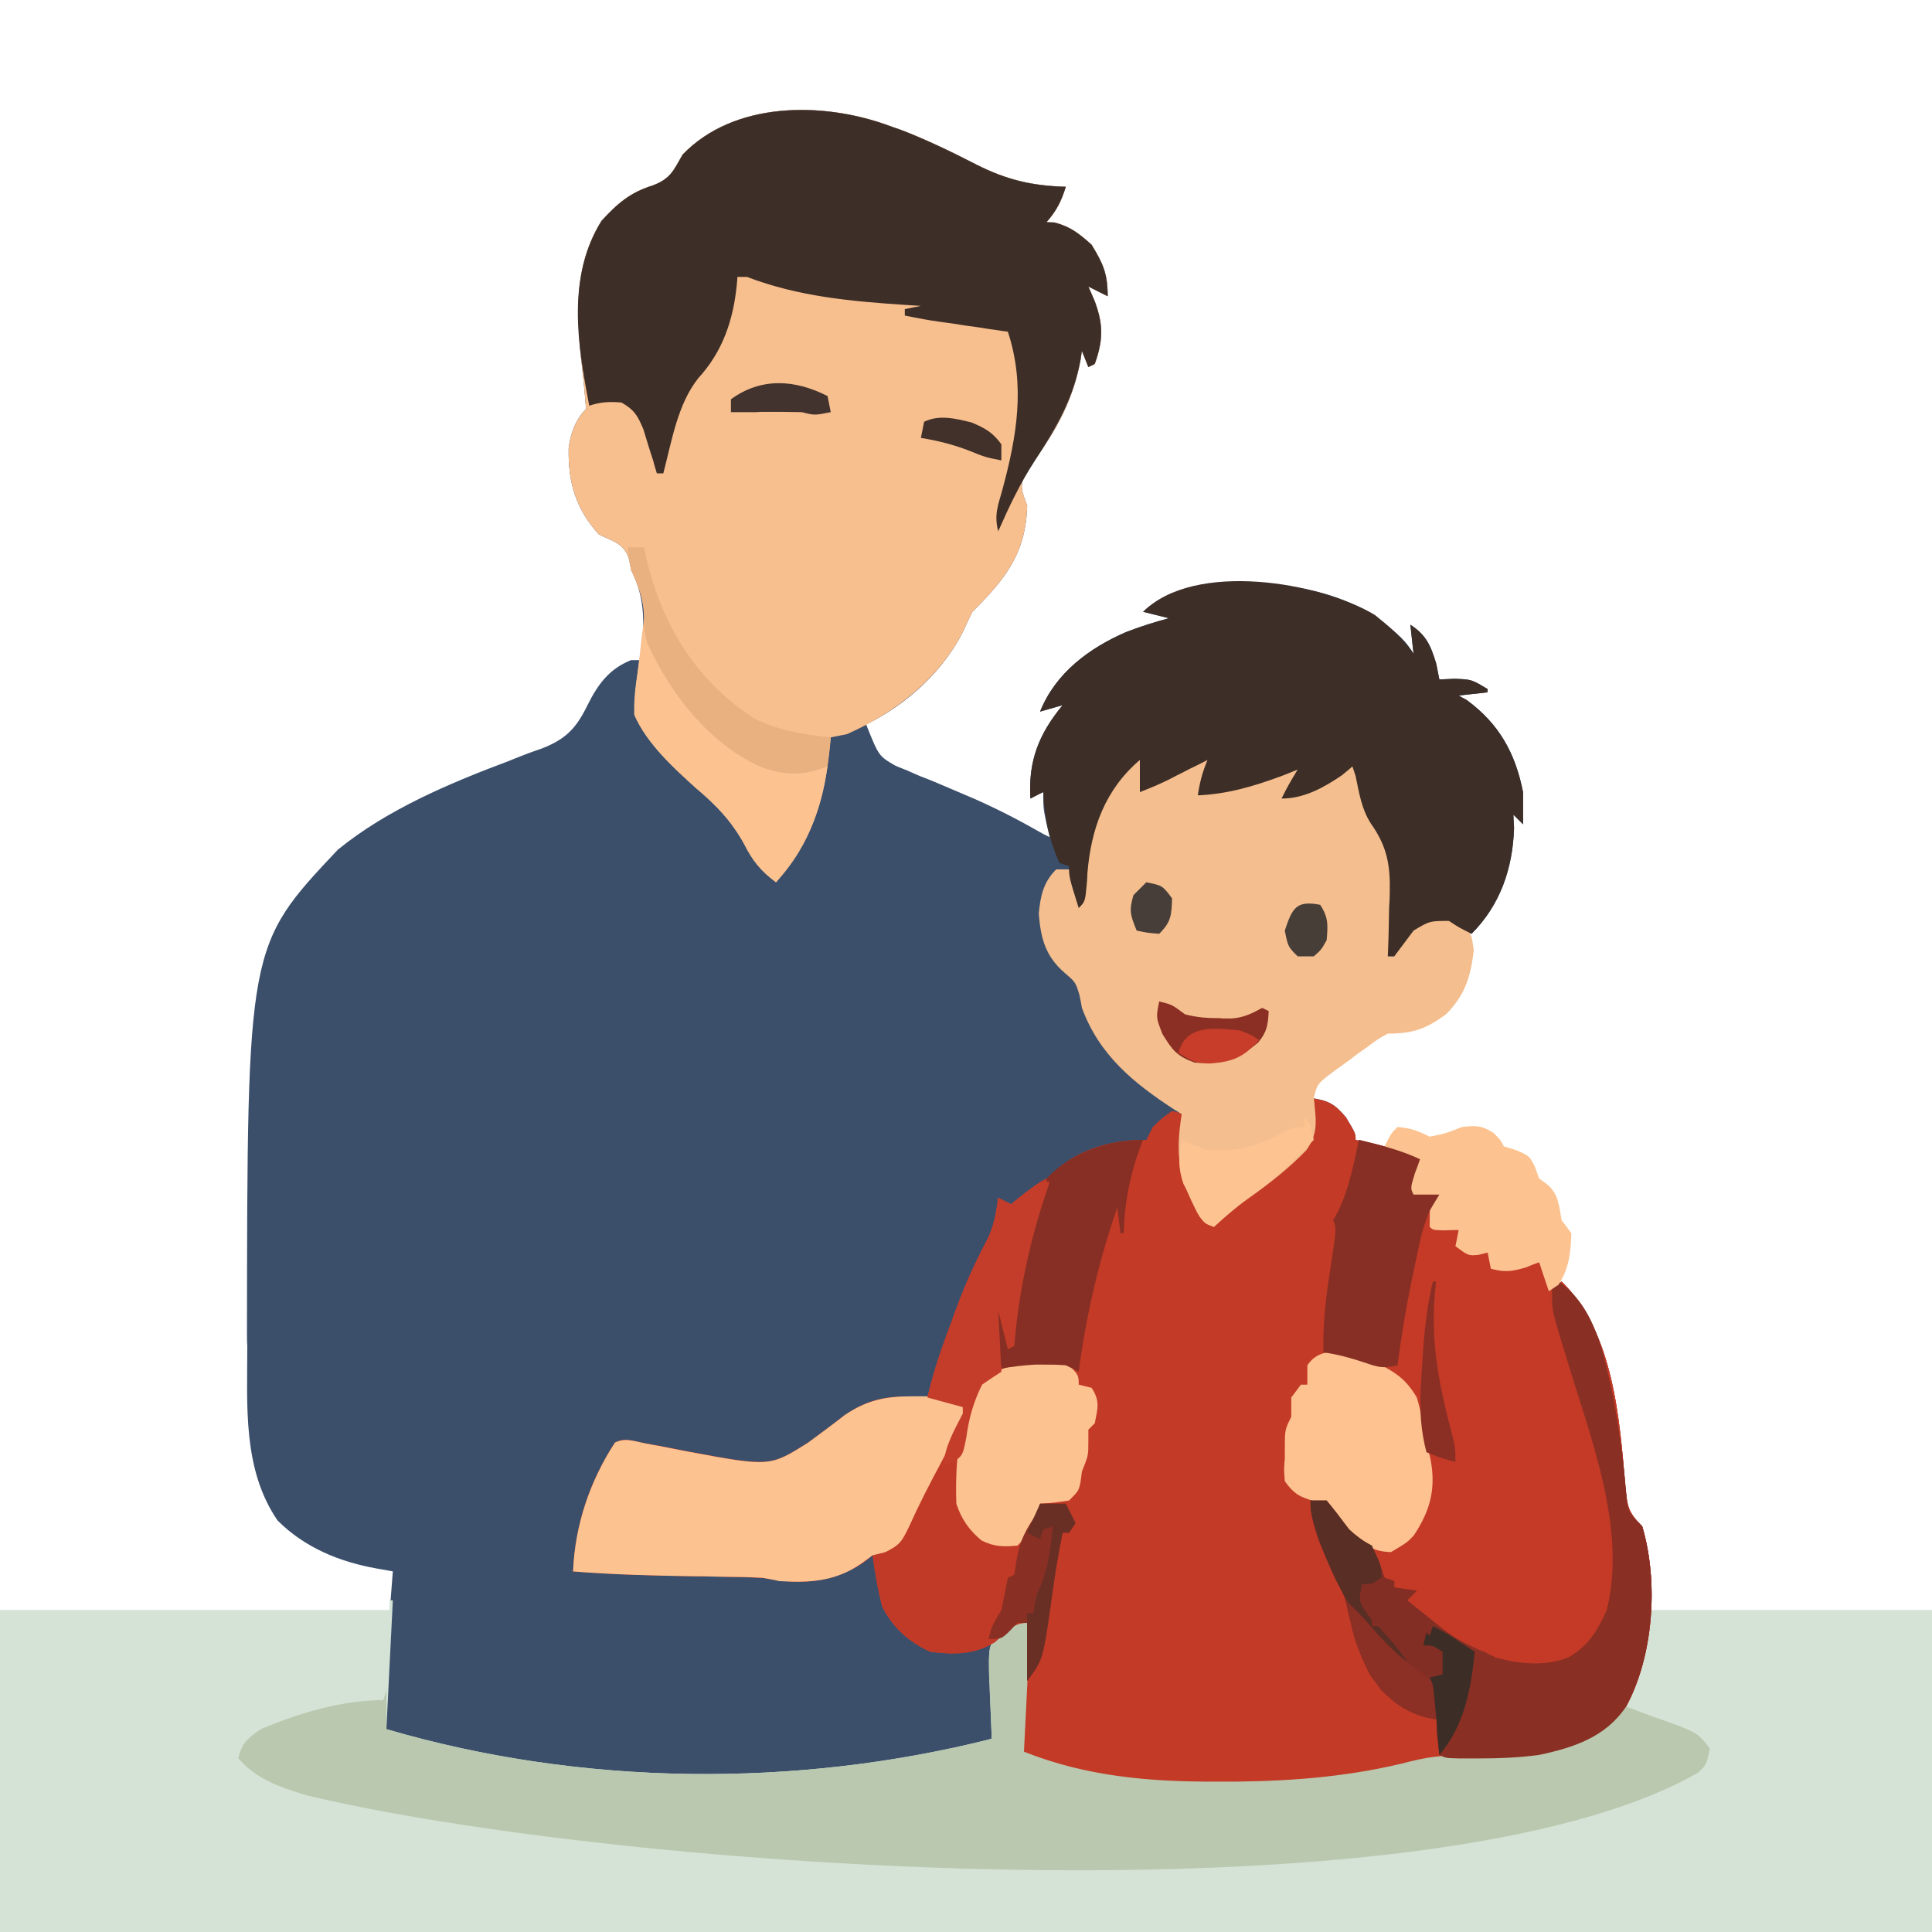
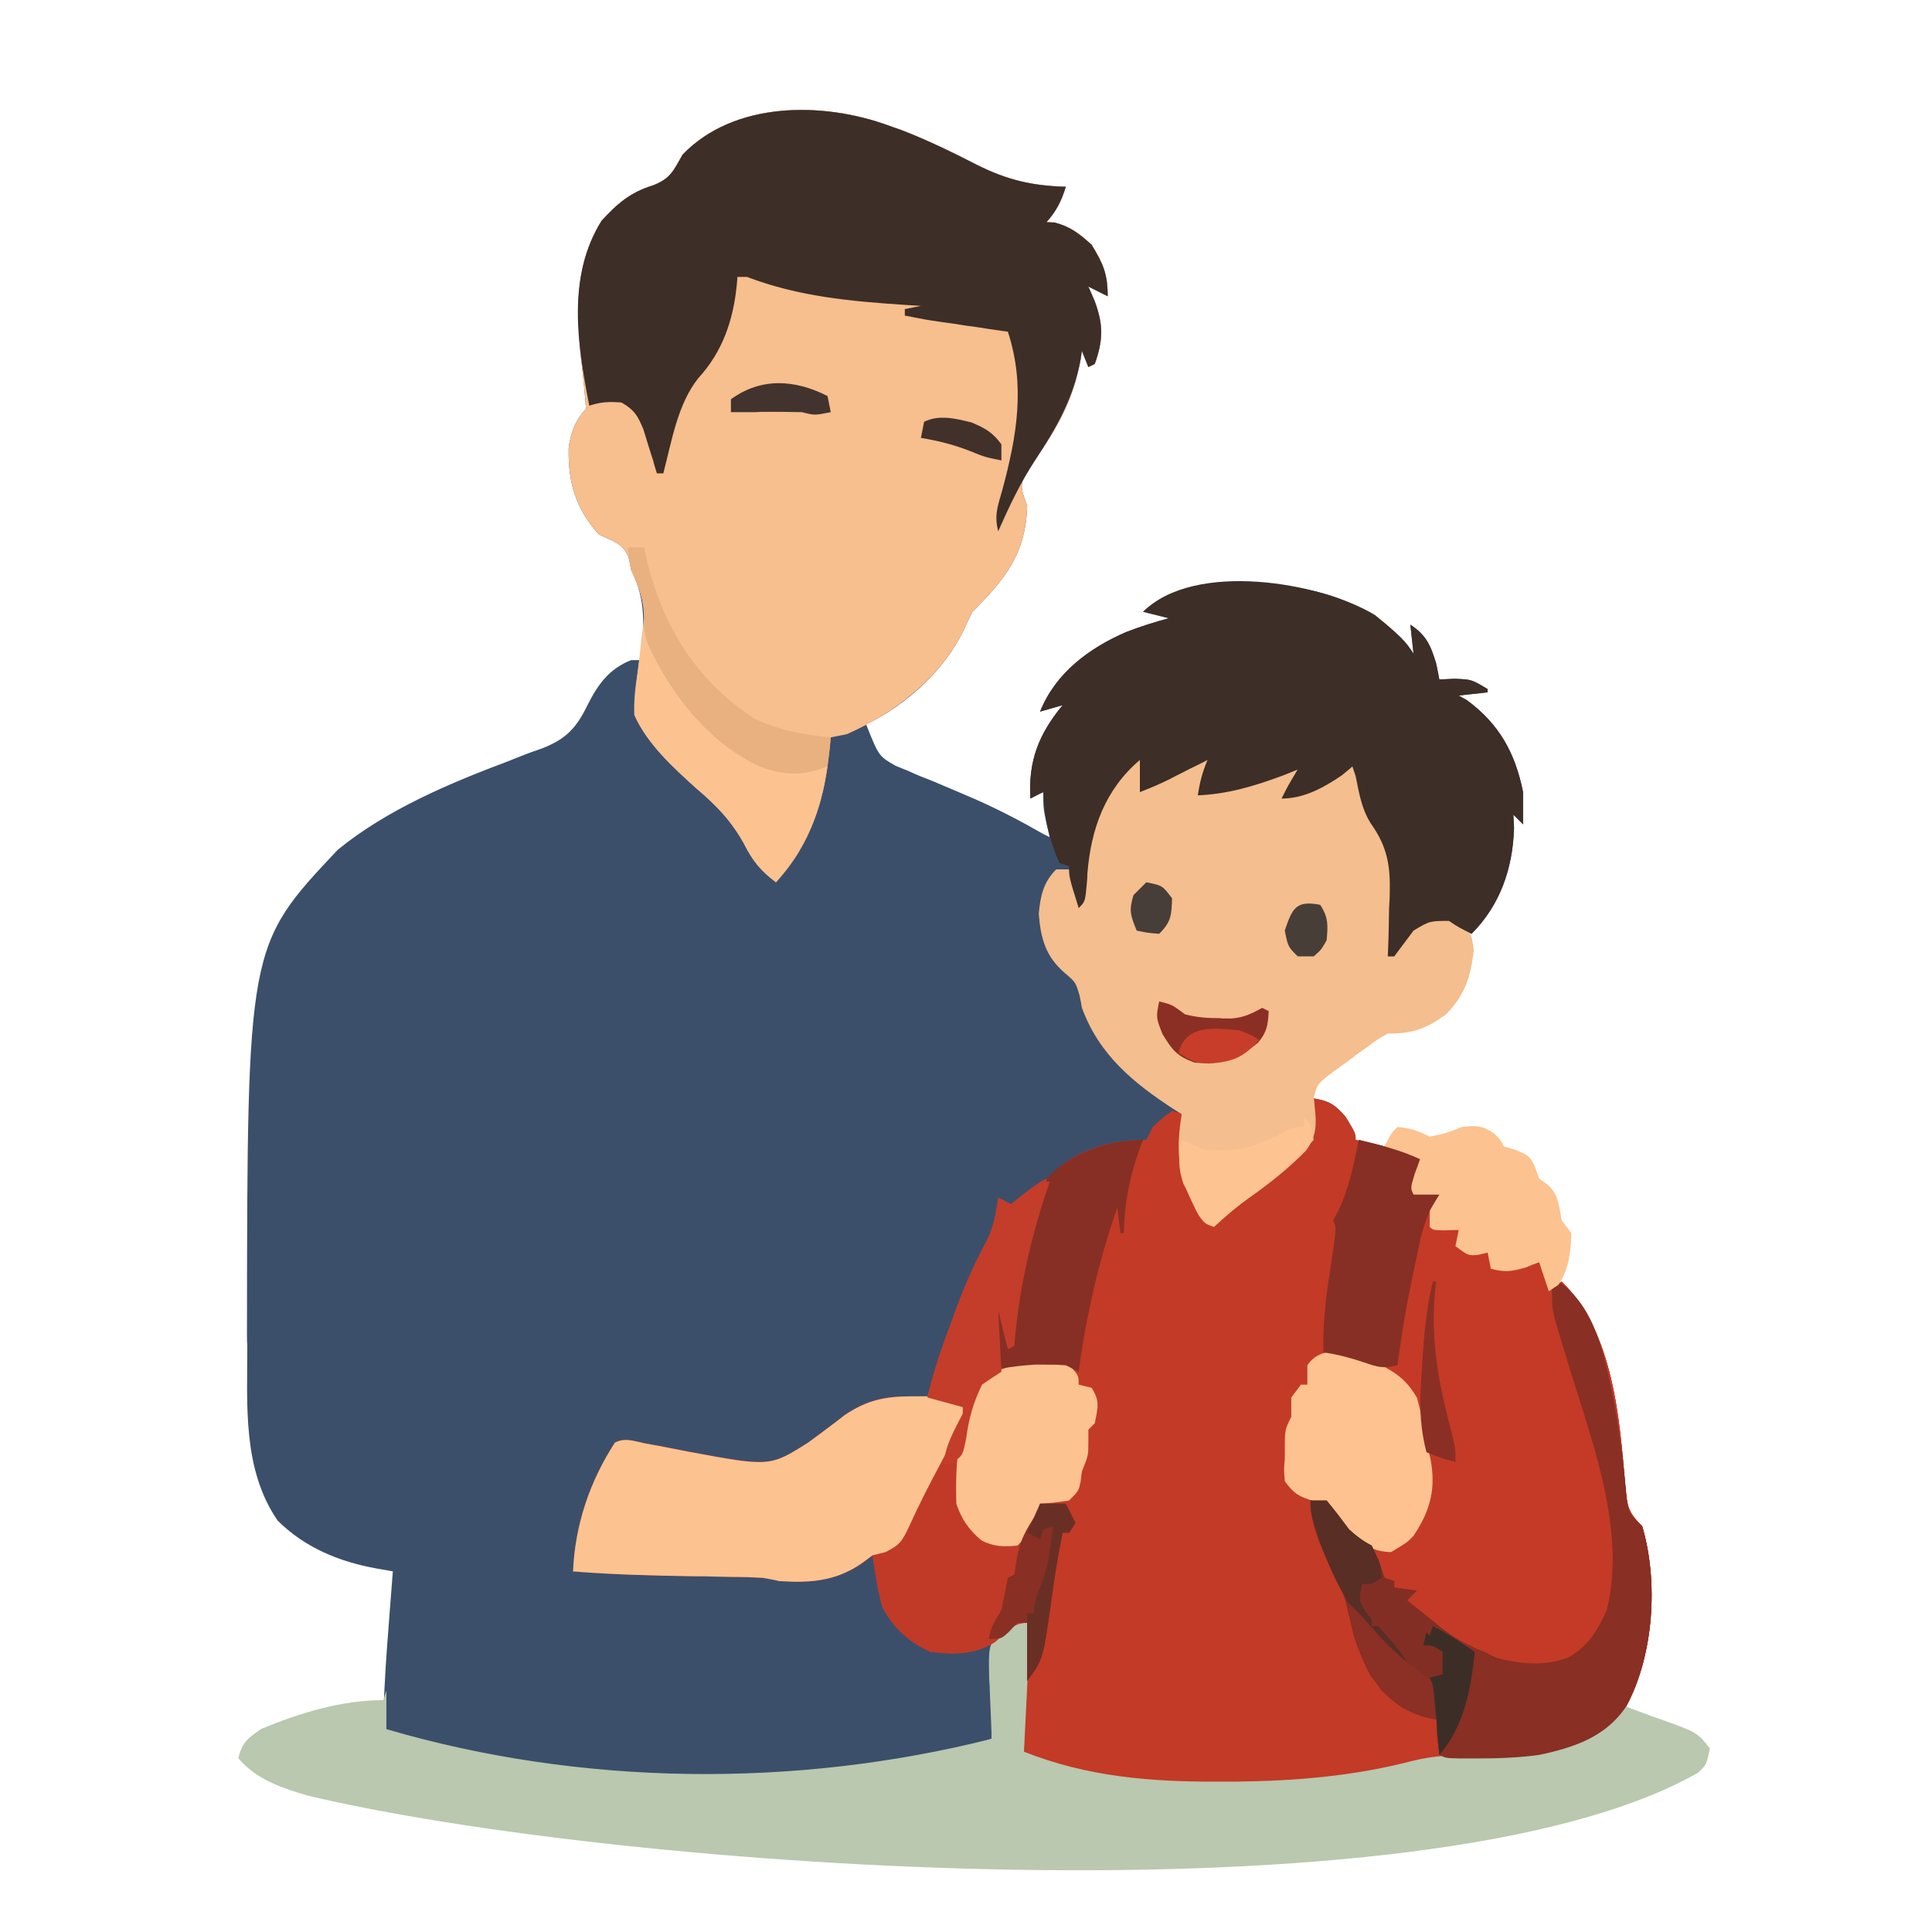
<svg xmlns="http://www.w3.org/2000/svg" version="1.1" width="600" height="600" viewBox="0 0 600 600" role="img" aria-label="Father">
  <path d="M0 0 C1.2 0.4 2.4 0.9 3.7 1.3 C11.8 4.4 19.6 8.2 27.4 12.2 C36.8 16.9 44.5 18.7 55 19 C53.6 23.5 52.1 26.5 49 30 C49.8 30 50.6 30.1 51.5 30.1 C56.5 31.4 59.2 33.6 63 37 C66.6 42.9 68 46 68 53 C66 52 64 51 62 50 C62.7 51.5 63.3 53 64 54.6 C66.7 61.9 66.6 66.7 64 74 C63.3 74.3 62.7 74.7 62 75 C61.3 73.3 60.7 71.7 60 70 C59.9 70.9 59.7 71.7 59.6 72.6 C57.6 83.4 53.7 91.7 47.5 100.7 C46.6 101.9 45.8 103.1 44.9 104.4 C44.5 104.9 44.5 104.9 42.5 107.7 C40.5 112 41.4 113.7 43 118 C42.6 133 36.1 140.9 26 151 C25.1 152.8 24.2 154.6 23.4 156.5 C17.2 169.3 5.7 179.7 -7 186 C-3.1 195.8 -3.1 195.8 2.1 198.8 C3.3 199.3 4.5 199.8 5.8 200.3 C7.1 200.9 8.5 201.5 9.9 202.1 C11.3 202.6 12.7 203.2 14.2 203.8 C17.1 205 20 206.3 22.9 207.5 C24.3 208.1 25.7 208.7 27.1 209.3 C34.3 212.5 41.2 216.1 48 220 C48.7 220.3 49.3 220.7 50 221 C49.7 219.6 49.3 218.2 49 216.8 C48 212 48 212 48 207 C47.3 207.3 47.3 207.3 44 209 C43.3 197.3 46.6 189 54 180 C52.8 180.3 52.8 180.3 47 182 C51.8 170 62.2 162.3 73.7 157.3 C78.1 155.6 82.5 154.2 87 153 C84.4 152.3 81.7 151.7 79 151 C86.9 143.1 104.4 142.9 114.7 142.6 C131.9 142.8 146.3 147.1 159 158.9 C161 161 161 161 163 164 C162.7 161 162.3 158.1 162 155 C166.9 158.2 168.3 161.4 170 167 C170.3 168.7 170.7 170.3 171 172 C172.5 171.9 174.1 171.9 175.7 171.8 C181 172 181 172 186 175 C186 175.3 186 175.7 186 176 C183 176.3 180.1 176.7 177 177 C177.8 177.5 178.6 177.9 179.5 178.4 C189.6 185.8 194.6 194.9 197 207 C197 210.3 197 213.7 197 217 C196.5 216.5 196.5 216.5 194 214 C194 214.7 194 214.7 194.2 218.2 C193.8 230.7 189.9 242.1 181 251 C177 249 177 249 174 247 C168 247 168 247 163 250 C161 252.7 159 255.3 157 258 C156.3 258 155.7 258 155 258 C155 257.1 155.1 256.2 155.1 255.3 C155.3 251.1 155.3 246.9 155.4 242.8 C155.5 241.3 155.6 239.9 155.6 238.4 C155.8 229.6 154.8 223.9 149.7 216.7 C146.8 212.1 146.1 207.3 145 202 C144.7 201 144.3 200 144 199 C142.9 199.9 141.8 200.8 140.7 201.8 C135.1 205.6 129 209 122 209 C124 205 124 205 127 200 C125.4 200.7 123.7 201.3 122 202 C113.3 205.2 105.3 207.6 96 208 C96.6 203.9 97.4 200.9 99 197 C97.9 197.6 96.8 198.1 95.7 198.7 C95 199 95 199 91.3 200.9 C89.9 201.6 88.5 202.3 87 203.1 C83 205 83 205 78 207 C78 203.7 78 200.4 78 197 C67.2 206.2 62.8 218.4 61.7 232.3 C61.7 233.4 61.6 234.4 61.5 235.6 C61 241 61 241 59 243 C58.5 241 58.5 241 56 231 C51 233 51 233 49.2 236 C46.6 244.9 47.8 251.9 52 260 C53.2 260.9 54.3 261.9 55.5 262.8 C59.9 266.8 60.5 270.1 62 275.7 C66.1 289.2 76.5 296.6 87.9 304 C91 306 91 306 92 307 C92.2 311.2 92 315 91.2 319.2 C90.9 325 92.3 328 94.9 333.1 C95.7 334.6 96.4 336.1 97.2 337.6 C97.8 338.7 98.4 339.8 99 341 C102.6 339.2 105.1 337.4 108.2 334.8 C111.6 331.9 115.1 329.2 118.7 326.4 C120.1 325.3 121.5 324.2 123 323 C124.5 321.8 126 320.6 127.6 319.4 C132.2 313.5 131.8 309.2 131 302 C136.4 302.7 138.5 303.8 142 308 C145 313 145 313 145 315 C145.9 315.2 146.7 315.4 147.6 315.6 C153.7 316.9 159.4 318.2 165 321 C164.5 322.4 164 323.9 163.4 325.4 C162 330 162 330 163 332 C165.6 332 168.3 332 171 332 C170.3 333.3 169.7 334.6 169 336 C169 338 169 340 169 342 C170.1 342 171.2 342 172.3 342 C174.5 342 176.8 342 179 342 C178.3 342.7 177.7 343.3 177 344 C177.3 345.6 177.7 347.3 178 349 C182 350 182 350 187 349 C187 351 187 353 187 355 C192.1 354.5 197 354 202 353 C203.3 355.6 204.6 358.3 206 361 C207 360.3 208 359.7 209 359 C225.1 374.8 227 401.6 228.8 423 C229.4 428.9 229.6 430.6 234 435 C239.1 452.2 237.6 475.1 229 491 C222.6 500.5 212.8 503.7 202 506 C196.1 506.9 190.4 507 184.4 506.9 C175.1 506.7 166.7 507.1 157.7 509.9 C123.7 519.9 76.2 519.6 43 507 C41 505 41 505 41 501.1 C41.1 499.4 41.1 497.8 41.2 496.1 C41.3 494.3 41.4 492.5 41.5 490.6 C41.6 488.7 41.8 486.8 41.9 484.9 C42 483 42.1 481.1 42.2 479.1 C42.5 474.4 42.7 469.7 43 465 C40 465 40 465 36.4 467 C31.3 473 32 478.7 32.1 486.4 C32 487.8 32 489.2 32 490.6 C32 494.1 32 497.5 32 501 C4.2 510.7 -25.2 512.4 -54.4 512.3 C-55.5 512.3 -56.5 512.3 -57.6 512.3 C-142.9 512.1 -142.9 512.1 -157 498 C-156.8 481.7 -155.2 465.3 -154 449 C-155.7 448.7 -157.4 448.4 -159.1 448.1 C-170.7 446 -181.4 441.6 -189.8 433.2 C-200.7 417.3 -199.2 397.5 -199.2 379.1 C-199.3 377.9 -199.3 376.8 -199.3 375.6 C-199.2 254.7 -199.2 254.7 -171.1 224.9 C-155.8 212.4 -136.3 204.2 -117.9 197.3 C-116.8 196.8 -115.6 196.4 -114.4 195.9 C-112.2 195 -109.9 194.2 -107.6 193.4 C-100.2 190.5 -97 187.1 -93.5 179.9 C-90.3 173.5 -86.8 168.7 -80 166 C-79 166 -78 166 -77 166 C-76 155.6 -75.2 147.6 -80 138 C-80.2 136.7 -80.5 135.4 -80.8 134.1 C-82.6 129.6 -85.7 129.1 -90 127 C-97.3 118.9 -99.6 110.8 -99.4 100.1 C-98.8 95.6 -97.3 91.3 -94 88 C-94.4 82.9 -94.9 77.8 -95.5 72.8 C-97.1 57.5 -97.5 42.9 -89.2 29.6 C-84.4 24.3 -80.2 20.7 -73.3 18.6 C-67.8 16.5 -66.9 14.1 -64 9 C-48 -7.6 -20.5 -7.5 0 0 Z " fill="#3B4F6B" transform="translate(276,39)" />
-   <path d="M0 0 C0.3 0 0.7 0 1 0 C0.3 13.3 -0.3 26.7 -1 40 C59.4 57.7 126 58.4 187 43 C187 42.1 186.9 41.3 186.9 40.4 C186.7 36.4 186.6 32.5 186.4 28.5 C186.4 27.1 186.3 25.8 186.2 24.4 C186 14.4 186 14.4 189 10.2 C191.5 8 191.5 8 196 5 C197 5.7 198 6.3 199 7 C198.3 20.2 197.7 33.4 197 47 C216.6 54.8 236.4 56.4 257.4 56.3 C258.3 56.3 258.3 56.3 262.7 56.3 C281.4 56.1 299.4 54.6 317.5 49.9 C324.3 48.2 330.6 47.9 337.6 48.1 C353 48.1 369.2 47.2 381 36 C387.3 26.2 388.9 16.4 390 5 C390.3 4.3 390.7 3.7 391 3 C420 3 449.1 3 479 3 C479 36 479 69 479 103 C281 103 83 103 -121 103 C-121 70 -121 37 -121 3 C-81.1 3 -41.1 3 0 3 C0 2 0 1 0 0 Z " fill="#D4E3D6" transform="translate(121,497)" />
  <path d="M0 0 C5.4 0.7 7.5 1.8 11 6 C14 11 14 11 14 13 C14.9 13.2 15.7 13.4 16.6 13.6 C22.7 14.9 28.4 16.2 34 19 C33.5 20.4 33 21.9 32.4 23.4 C31 28 31 28 32 30 C34.6 30 37.3 30 40 30 C39.3 31.3 38.7 32.6 38 34 C38 36 38 38 38 40 C39.1 40 40.2 40 41.3 40 C43.5 40 45.8 40 48 40 C47.3 40.7 46.7 41.3 46 42 C46.3 43.6 46.7 45.3 47 47 C51 48 51 48 56 47 C56 49 56 51 56 53 C61.1 52.5 66 52 71 51 C71.7 52.3 71.7 52.3 75 59 C76 58.3 77 57.7 78 57 C94.1 72.8 96 99.6 97.8 121 C98.4 126.9 98.6 128.6 103 133 C108.1 150.2 106.6 173.1 98 189 C91.6 198.5 81.8 201.7 71 204 C65.1 204.9 59.4 205 53.4 204.9 C44.1 204.7 35.7 205.1 26.7 207.9 C-7.3 217.9 -54.8 217.6 -88 205 C-90 203 -90 203 -90 199.1 C-89.9 197.4 -89.9 195.8 -89.8 194.1 C-89.7 192.3 -89.6 190.5 -89.5 188.6 C-89.4 186.7 -89.2 184.8 -89.1 182.9 C-89 181 -88.9 179.1 -88.8 177.1 C-88.5 172.4 -88.3 167.7 -88 163 C-92.6 163 -94.6 166.1 -98 169 C-104.5 172.9 -110.6 172.9 -118 172 C-124.6 169.1 -129.7 164.5 -133 158 C-134.4 152.7 -135.3 147.4 -136 142 C-137 142.8 -137.9 143.5 -138.9 144.3 C-148.7 150.8 -158.8 151.2 -170 149 C-173.2 148.9 -176.4 148.8 -179.6 148.7 C-181.5 148.7 -183.4 148.6 -185.3 148.6 C-187.4 148.6 -189.4 148.5 -191.4 148.5 C-203.9 148.3 -216.5 148 -229 147 C-228.4 132.6 -223.9 119.1 -216 107 C-212.9 105.4 -210.3 106.6 -206.9 107.2 C-205.4 107.5 -203.9 107.8 -202.4 108 C-199.4 108.6 -196.3 109.2 -193.2 109.8 C-167.9 114.5 -167.9 114.5 -156 107 C-152.2 104.2 -148.4 101.4 -144.7 98.5 C-138.4 94.3 -133.1 92.6 -125.5 92.8 C-124.3 92.8 -123 92.9 -121.8 92.9 C-120.9 92.9 -119.9 93 -119 93 C-118.8 92.2 -118.8 92.2 -117.8 88.3 C-116 81.6 -113.7 75.2 -111.2 68.7 C-110.8 67.5 -110.4 66.3 -109.9 65.1 C-107.2 57.7 -104 50.8 -100.3 43.8 C-98.3 39.6 -97.6 35.6 -97 31 C-96.3 31.3 -96.3 31.3 -93 33 C-92.3 32.4 -92.3 32.4 -88.8 29.6 C-84 26 -84 26 -80 24 C-79.4 23.2 -78.7 22.5 -78.1 21.7 C-70.5 15.1 -60.8 13.4 -51 13 C-50.3 11.7 -49.7 10.4 -49 9 C-46.1 6.2 -46.1 6.2 -43 4 C-42.3 4.2 -42.3 4.2 -39 5 C-38.9 9.2 -39 13.1 -39.8 17.2 C-40.1 23 -38.7 26 -36.1 31.1 C-35.7 31.8 -35.7 31.8 -33.8 35.6 C-33.2 36.7 -32.6 37.8 -32 39 C-28.4 37.2 -25.9 35.4 -22.8 32.8 C-19.4 29.9 -15.9 27.2 -12.3 24.4 C-11.6 23.9 -11.6 23.9 -8 21 C-6.5 19.8 -5 18.6 -3.4 17.4 C1.2 11.5 0.8 7.2 0 0 Z " fill="#C33A27" transform="translate(407,341)" />
  <path d="M0 0 C1.2 0.4 2.4 0.9 3.7 1.3 C11.8 4.4 19.6 8.2 27.4 12.2 C36.8 16.9 44.5 18.7 55 19 C53.6 23.5 52.1 26.5 49 30 C49.8 30 50.6 30.1 51.5 30.1 C56.5 31.4 59.2 33.6 63 37 C66.6 42.9 68 46 68 53 C66 52 64 51 62 50 C62.7 51.5 63.3 53 64 54.6 C66.7 61.9 66.6 66.7 64 74 C63.7 74.2 63.7 74.2 62 75 C61.3 73.3 60.7 71.7 60 70 C59.9 70.4 59.9 70.4 59.6 72.6 C57.6 83.4 53.7 91.7 47.5 100.7 C46.6 101.9 45.8 103.1 44.9 104.4 C44.5 104.9 44.5 104.9 42.5 107.7 C40.5 112 41.4 113.7 43 118 C42.6 133 36.1 140.9 26 151 C25.1 152.8 24.2 154.6 23.4 156.5 C16.1 171.5 2 182.4 -13 189 C-14.6 189.3 -16.3 189.7 -18 190 C-18.1 191.1 -18.2 192.2 -18.3 193.4 C-20.1 209.5 -23.8 222.8 -35 235 C-39.7 231.5 -42.3 228.3 -44.9 223.1 C-48.9 215.9 -53.5 211.1 -59.8 205.8 C-67 199.3 -75.1 191.9 -79 183 C-78.9 178.5 -78.6 174.5 -78 170 C-77.5 166.3 -77.1 162.5 -76.7 158.8 C-76.5 157 -76.2 155.2 -76 153.3 C-76 147.3 -77.5 143.5 -80 138 C-80.2 136.7 -80.5 135.4 -80.8 134.1 C-82.6 129.6 -85.7 129.1 -90 127 C-97.3 118.9 -99.6 110.8 -99.4 100.1 C-98.8 95.6 -97.3 91.3 -94 88 C-94.4 82.9 -94.9 77.8 -95.5 72.8 C-97.1 57.5 -97.5 42.9 -89.2 29.6 C-84.4 24.3 -80.2 20.7 -73.3 18.6 C-67.8 16.5 -66.9 14.1 -64 9 C-48 -7.6 -20.5 -7.5 0 0 Z " fill="#F7BE8E" transform="translate(276,39)" />
  <path d="M0 0 C6.6 1.6 12.8 3.1 19 6 C18.5 7.4 18 8.9 17.4 10.4 C16 15 16 15 17 17 C19.6 17 22.3 17 25 17 C24.3 18.3 23.7 19.6 23 21 C23 23 23 25 23 27 C24.1 27 25.2 27 26.3 27 C28.5 27 30.8 27 33 27 C32.3 27.7 31.7 28.3 31 29 C31.2 29.8 31.2 29.8 32 34 C36 35 36 35 41 34 C41 36 41 38 41 40 C46.1 39.5 51 39 56 38 C57.3 40.6 58.6 43.3 60 46 C61 45.3 62 44.7 63 44 C79.1 59.8 81 86.6 82.8 108 C83.4 113.9 83.6 115.6 88 120 C93.1 137.2 91.6 160.1 83 176 C76.6 185.5 66.8 188.7 56 191 C49.5 191.9 43.1 192.1 36.6 192.1 C35.7 192.1 35.7 192.1 31.3 192.1 C27 192 27 192 25 191 C23.9 182.2 23.9 182.2 25 180 C23.7 179.8 22.4 179.6 21.1 179.4 C13 177.2 8.5 173.1 3.7 166.4 C-0.2 159.4 -2.2 151.7 -3.9 143.9 C-4.9 140.4 -6.2 137.6 -7.9 134.3 C-11.4 127.5 -15 119.7 -15 112 C-13.4 112 -11.7 112 -10 112 C-7.6 114.9 -5.3 117.9 -3 121 C0.4 124.2 2.5 125.2 7 127 C12.5 125.9 13.5 125.2 17 121 C22.4 111.1 22.7 104.9 20 94 C19.7 92.7 19.4 91.4 19.2 90 C18.8 88.6 18.5 87.2 18.2 85.8 C18 85.1 18 85.1 17.3 81.7 C15.4 76.2 12.4 73.9 7.6 70.9 C1.5 68.4 -4.6 67.2 -11 66 C-11.2 57.3 -10.3 49.1 -8.9 40.4 C-6.9 27.3 -6.9 27.3 -8 25 C-7.4 24 -6.9 23 -6.3 21.9 C-3 14.9 -1.6 7.6 0 0 Z " fill="#C43A27" transform="translate(422,354)" />
  <path d="M0 0 C1 4 1 4 1 10 C3.8 8.7 6.5 7.4 9.2 6.1 C10.8 5.4 12.3 4.7 13.9 3.9 C16.6 2.7 19.3 1.3 22 0 C20.7 4 19.3 8 18 12 C28.6 9.9 38.2 7.5 48 3 C49 2.7 50 2.3 51 2 C51 2.7 51 3.3 51 4 C50.3 4 49.7 4 49 4 C48.3 5.7 47.7 7.3 47 9 C46 10.3 45 11.6 44 13 C52.1 10.6 58.1 7.8 65 3 C66 3 67 3 68 3 C68.2 4.8 68.5 6.5 68.7 8.4 C70 16.6 73.8 22.9 78 30 C78.4 33.1 78.4 33.1 78.3 36.5 C78.3 37.7 78.3 38.9 78.3 40.2 C78.3 41.5 78.3 42.7 78.2 44.1 C78.2 45.3 78.2 46.6 78.2 47.9 C78.2 57.4 78.2 57.4 77 62 C77.7 62 78.3 62 79 62 C79.7 60.7 80.3 59.4 81 58 C83.8 54 85.6 52.6 90 50 C96 50 96 50 99.9 51.8 C103 55 103 55 103.7 60.2 C102.7 68.4 101 73.9 95.2 79.9 C89 84.5 84.8 86 77 86 C73.9 87.7 73.9 87.7 70.7 90.1 C69.6 90.9 68.4 91.7 67.3 92.5 C66.2 93.4 65.1 94.2 64 95 C63.1 95.7 62.1 96.3 61.2 97 C55.1 101.5 55.1 101.5 54 106 C54.1 106.5 54.1 106.5 54.3 108.8 C54.9 114.2 54.9 117.7 51.7 122.2 C46.2 127.9 40.1 132.7 33.6 137.2 C29.8 139.9 26.4 142.9 23 146 C18.5 144.5 17.9 141.7 15.8 137.5 C11.5 128.3 11.4 120.9 13 111 C12.2 110.5 11.5 110.1 10.7 109.6 C-2 101.3 -12.6 92.7 -18 78 C-18.2 76.7 -18.5 75.3 -18.8 73.9 C-20 70 -20 70 -23.4 67.1 C-29.3 62 -30.8 56.4 -31.4 48.8 C-30.9 43.3 -30 39 -26 35 C-24.7 35 -23.4 35 -22 35 C-20.7 38.3 -19.4 41.6 -18 45 C-17.9 44.4 -17.9 44.4 -17.7 41.4 C-16 24.6 -12.9 11.9 0 0 Z " fill="#F4BE8E" transform="translate(354,235)" />
  <path d="M0 0 C1 0.7 2 1.3 3 2 C2.3 15.2 1.7 28.4 1 42 C20.6 49.8 40.4 51.4 61.4 51.3 C62.3 51.3 62.3 51.3 66.7 51.3 C85.4 51.1 103.4 49.6 121.5 44.9 C128.3 43.2 134.6 42.9 141.6 43.1 C157.8 43.1 172.2 41.8 185 31 C186 30 187 29 188 28 C190.7 29 193.3 30 196 31 C196.5 31.2 196.5 31.2 199.2 32.1 C210.2 36.1 210.2 36.1 214 41 C213 46 213 46 210.4 48.5 C126.3 96.5 -125.1 78.6 -221.6 55.6 C-229.6 53.2 -237.5 50.6 -243 44 C-241.7 39 -240.2 38 -236 35 C-224.1 30 -210.9 26 -198 26 C-197.8 25.5 -197.8 25.5 -197 23 C-197 27 -197 30.9 -197 35 C-136.6 52.7 -70 53.4 -9 38 C-9 37.1 -9.1 36.3 -9.1 35.4 C-9.3 31.4 -9.4 27.5 -9.6 23.5 C-9.6 22.1 -9.7 20.8 -9.8 19.4 C-10 9.4 -10 9.4 -7 5.2 C-4.5 3 -4.5 3 0 0 Z " fill="#B9C8AE" transform="translate(317,502)" />
  <path d="M0 0 C1.2 0.4 2.4 0.9 3.7 1.3 C11.8 4.4 19.6 8.2 27.4 12.2 C36.8 16.9 44.5 18.7 55 19 C53.6 23.5 52.1 26.5 49 30 C49.8 30 50.6 30.1 51.5 30.1 C56.5 31.4 59.2 33.6 63 37 C66.6 42.9 68 46 68 53 C66 52 64 51 62 50 C62.7 51.5 63.3 53 64 54.6 C66.7 61.9 66.6 66.7 64 74 C63.7 74.2 63.7 74.2 62 75 C61.3 73.3 60.7 71.7 60 70 C59.9 70.4 59.9 70.4 59.6 72.6 C57.4 84.7 52.2 93.7 45.5 103.9 C40.9 110.9 37.4 118.3 34 126 C32.7 120.9 33.9 118.1 35.3 113.1 C39.8 96.4 42.5 80.8 37 64 C36.1 63.9 36.1 63.9 31.3 63.2 C28.8 62.8 26.3 62.4 23.8 62.1 C22.6 61.9 21.3 61.7 20 61.5 C19.4 61.4 19.4 61.4 16.4 61 C15.8 60.9 15.8 60.9 13 60.5 C10.4 60.1 7.7 59.5 5 59 C5 58.3 5 57.7 5 57 C6.6 56.7 8.3 56.3 10 56 C8.4 55.9 6.9 55.8 5.3 55.7 C-11.6 54.6 -28.1 53.1 -44 47 C-45 47 -46 47 -47 47 C-47 47.4 -47 47.4 -47.2 49.6 C-48.3 60.5 -51.6 70.2 -59.1 78.4 C-65.6 86.5 -67.4 98.1 -70 108 C-70.7 108 -71.3 108 -72 108 C-72.4 106.7 -72.8 105.5 -73.1 104.2 C-73.6 102.6 -74.2 100.9 -74.7 99.2 C-75.2 97.6 -75.7 96 -76.2 94.3 C-78 90 -79 88.3 -83 86 C-86.8 85.7 -89.4 85.8 -93 87 C-96.7 67.8 -100 47 -89.2 29.6 C-84.4 24.3 -80.2 20.7 -73.3 18.6 C-67.8 16.5 -66.9 14.1 -64 9 C-48 -7.6 -20.5 -7.5 0 0 Z " fill="#3D2E27" transform="translate(276,39)" />
  <path d="M0 0 C-0.2 0.5 -0.2 0.5 -1.1 2.8 C-4.2 11.6 -5.8 19.6 -6 29 C-6.3 29 -6.7 29 -7 29 C-7.3 26.4 -7.7 23.7 -8 21 C-13.8 37.6 -17.7 54.6 -20 72 C-21.3 71.3 -22.6 70.7 -24 70 C-32.8 69 -40.1 70.2 -48 74 C-55.9 82.1 -56.5 98 -57.4 108.8 C-56.8 115.1 -54.9 119.3 -50.2 123.5 C-46.1 125.4 -43.5 125.6 -39 125 C-35.3 121.7 -33.8 117.6 -32 113 C-29.4 113 -26.7 113 -24 113 C-23 115 -22 117 -21 119 C-21.7 120 -22.3 121 -23 122 C-23.7 122 -24.3 122 -25 122 C-26.4 128.8 -27.5 135.6 -28.4 142.4 C-31.1 161.5 -31.1 161.5 -36 168 C-36 162.1 -36 156.1 -36 150 C-40.6 150 -42.6 153.1 -46 156 C-52.5 159.9 -58.6 159.9 -66 159 C-72.6 156.1 -77.7 151.5 -81 145 C-82.4 139.7 -83.3 134.4 -84 129 C-85 129.8 -85.9 130.5 -86.9 131.3 C-96.7 137.8 -106.8 138.2 -118 136 C-121.2 135.9 -124.4 135.8 -127.6 135.7 C-129.5 135.7 -131.4 135.6 -133.3 135.6 C-135.4 135.6 -137.4 135.5 -139.4 135.5 C-151.9 135.3 -164.5 135 -177 134 C-176.4 119.6 -171.9 106.1 -164 94 C-160.9 92.4 -158.3 93.6 -154.9 94.2 C-153.4 94.5 -151.9 94.8 -150.4 95 C-147.4 95.6 -144.3 96.2 -141.2 96.8 C-115.9 101.5 -115.9 101.5 -104 94 C-100.2 91.2 -96.4 88.4 -92.7 85.5 C-86.4 81.3 -81.1 79.6 -73.5 79.8 C-72.3 79.8 -71 79.9 -69.8 79.9 C-68.9 79.9 -67.9 80 -67 80 C-66.8 79.2 -66.8 79.2 -65.8 75.3 C-64 68.6 -61.7 62.2 -59.2 55.7 C-58.8 54.5 -58.4 53.3 -57.9 52.1 C-55.2 44.7 -52 37.8 -48.3 30.8 C-46.3 26.6 -45.6 22.6 -45 18 C-44.3 18.3 -44.3 18.3 -41 20 C-40.3 19.4 -40.3 19.4 -36.8 16.6 C-32 13 -32 13 -28 11 C-27.4 10.2 -26.7 9.5 -26.1 8.7 C-19.1 2.6 -9.1 0 0 0 Z " fill="#C13A27" transform="translate(355,354)" />
  <path d="M0 0 C4.5 3.6 8.8 7.2 12 12 C11.8 10.5 11.8 10.5 11 3 C15.9 6.2 17.3 9.4 19 15 C19.2 15.8 19.2 15.8 20 20 C20.8 20 20.8 20 24.7 19.8 C30 20 30 20 35 23 C35 23.3 35 23.7 35 24 C33.5 24.2 33.5 24.2 26 25 C26.8 25.5 27.6 25.9 28.5 26.4 C38.6 33.8 43.6 42.9 46 55 C46 58.3 46 61.7 46 65 C45 64 44 63 43 62 C43.1 63.4 43.1 64.8 43.2 66.2 C42.8 78.7 38.9 90.1 30 99 C26 97 26 97 23 95 C17 95 17 95 12 98 C10 100.7 8 103.3 6 106 C5.3 106 4.7 106 4 106 C4 105.1 4.1 104.2 4.1 103.3 C4.3 99.1 4.3 94.9 4.4 90.8 C4.5 89.3 4.6 87.9 4.6 86.4 C4.8 77.6 3.8 71.9 -1.3 64.7 C-4.2 60.1 -4.9 55.3 -6 50 C-6.3 49 -6.7 48 -7 47 C-7.5 47.5 -7.5 47.5 -10.3 49.8 C-15.9 53.6 -22 57 -29 57 C-27 53 -27 53 -24 48 C-25.6 48.7 -27.3 49.3 -29 50 C-37.7 53.2 -45.7 55.6 -55 56 C-54.4 51.9 -53.6 48.9 -52 45 C-52.5 45.3 -52.5 45.3 -55.3 46.7 C-56.8 47.4 -58.2 48.1 -59.7 48.9 C-61.1 49.6 -62.5 50.3 -64 51.1 C-68 53 -68 53 -73 55 C-73 51.7 -73 48.4 -73 45 C-83.8 54.2 -88.2 66.4 -89.3 80.3 C-89.3 81.4 -89.4 82.4 -89.5 83.6 C-90 89 -90 89 -92 91 C-95 81.4 -95 81.4 -95 78 C-96 77.7 -97 77.3 -98 77 C-101.3 69.5 -102.6 63.1 -103 55 C-103.7 55.3 -103.7 55.3 -107 57 C-107.7 45.3 -104.4 37 -97 28 C-99.3 28.7 -101.6 29.3 -104 30 C-99.2 18 -88.8 10.3 -77.3 5.3 C-72.9 3.6 -68.5 2.2 -64 1 C-66.6 0.3 -69.3 -0.3 -72 -1 C-56.1 -16.9 -17 -10.3 0 0 Z " fill="#3D2E27" transform="translate(427,191)" />
  <path d="M0 0 C0.8 -0 0.8 -0 4.9 -0 C9.4 0.4 12.4 1.3 16.4 3.4 C14.7 9.5 11.7 14.8 8.8 20.4 C5.2 27.1 1.8 33.7 -1.3 40.6 C-3.5 45.1 -4 46.1 -8.6 48.4 C-9.9 48.7 -11.2 49.1 -12.6 49.4 C-13.7 50.2 -14.8 51 -16 51.9 C-24 57.5 -32.1 58 -41.6 57.4 C-43.2 57 -44.9 56.7 -46.6 56.4 C-49.8 56.2 -53 56.1 -56.1 56.1 C-58 56.1 -60 56 -61.9 56 C-63.9 55.9 -65.9 55.9 -67.9 55.9 C-80.5 55.7 -93 55.4 -105.6 54.4 C-105 40 -100.4 26.4 -92.6 14.4 C-89.4 12.8 -86.8 13.9 -83.4 14.6 C-82 14.9 -80.5 15.1 -79 15.4 C-75.9 16 -72.8 16.6 -69.8 17.2 C-44.5 21.9 -44.5 21.9 -32.6 14.4 C-28.8 11.6 -25 8.8 -21.3 5.9 C-14.3 1.1 -8.4 -0 0 0 Z " fill="#FCC390" transform="translate(283.5625,433.625)" />
  <path d="M0 0 C11.6 7.8 14.2 23.2 17 36 C19 46.8 20.4 57.6 21.3 68.6 C22 72 22 72 26 76 C31.1 93.2 29.6 116.1 21 132 C14.6 141.5 4.8 144.7 -6 147 C-12.5 147.9 -18.9 148.1 -25.4 148.1 C-26.3 148.1 -26.3 148.1 -30.7 148.1 C-35 148 -35 148 -37 147 C-38.1 138.2 -38.1 138.2 -37 136 C-38.3 135.8 -39.6 135.6 -40.9 135.4 C-49 133.2 -53.5 129.1 -58.3 122.4 C-62.2 115.4 -64.2 107.7 -65.9 99.9 C-66.9 96.4 -68.2 93.6 -69.9 90.3 C-73.4 83.5 -77 75.7 -77 68 C-75.4 68 -73.7 68 -72 68 C-69.6 70.9 -67.3 73.9 -65 77 C-62.7 79.1 -60.7 80.6 -58 82 C-56.5 85.3 -55.1 88.6 -54 92 C-53.5 92.2 -53.5 92.2 -51 93 C-51 93.7 -51 94.3 -51 95 C-49.8 95.2 -49.8 95.2 -44 96 C-45 97 -46 98 -47 99 C-46.6 99.3 -46.6 99.3 -44.8 100.8 C-43.1 102.1 -41.3 103.6 -39.6 105 C-34.4 109.4 -29.5 112.5 -23 115 C-22.4 115.3 -22.4 115.3 -19.4 116.8 C-12.1 118.8 -3.8 119.6 3.3 116.6 C9.4 113 12.1 108.4 15 102 C21.5 76 9.2 46.7 2 22.1 C1.5 20.4 0.9 18.7 0.4 16.9 C-0.1 15.3 -0.5 13.7 -1 12.1 C-2 8 -2 8 -2 2 C-1.3 1.3 -0.7 0.7 0 0 Z " fill="#892F24" transform="translate(484,398)" />
  <path d="M0 0 C6.3 3.3 9.5 5 13.2 11.2 C14.1 14.4 14.1 14.4 14.8 17.9 C15 19.2 15.2 20.4 15.5 21.7 C15.6 22.3 15.6 22.3 16.2 25.2 C16.4 26 16.4 26 17.4 30.1 C19.2 39.3 17.5 46.2 12.2 54.1 C10.2 56.2 10.2 56.2 5.2 59.2 C0.2 59.1 -2.9 57.3 -6.8 54.2 C-13.3 47.1 -13.3 47.1 -14.8 44.2 C-16.1 43.9 -17.3 43.7 -18.6 43.4 C-23.2 42.1 -25 41.1 -27.8 37.2 C-28.1 33.6 -28.1 33.6 -27.8 30.2 C-27.8 29.2 -27.8 28.2 -27.8 27.2 C-27.8 21.2 -27.8 21.2 -25.8 17.2 C-25.8 15.2 -25.8 13.2 -25.8 11.2 C-24.8 9.9 -23.8 8.5 -22.8 7.2 C-22.2 7.2 -21.5 7.2 -20.8 7.2 C-20.8 5.2 -20.8 3.2 -20.8 1.2 C-16.2 -5.8 -6.8 -2.5 0 0 Z " fill="#FDC28F" transform="translate(426.8125,422.8125)" />
  <path d="M0 0 C4 4 4 4 4 7 C5.3 7.3 6.6 7.7 8 8 C10.7 12.1 9.9 14.3 9 19 C8.3 19.7 7.7 20.3 7 21 C7 22.3 7 23.5 7 24.8 C7 29 7 29 5 34 C4.9 35 4.7 36.1 4.6 37.1 C4 40 4 40 1 43 C-3.7 43.7 -3.7 43.7 -8 44 C-8.3 45.6 -8.7 47.3 -9 49 C-10.8 52 -12.5 54.5 -15 57 C-19.4 57.4 -22.2 57.4 -26.2 55.4 C-30.1 52.1 -32.4 48.8 -34 44 C-34.4 31.6 -33.5 14.3 -24.8 4.6 C-17.1 0.3 -8.7 -1.5 0 0 Z " fill="#FCC28F" transform="translate(331,423)" />
  <path d="M0 0 C-0.2 0.5 -0.2 0.5 -1.1 2.8 C-4.2 11.6 -5.8 19.6 -6 29 C-6.3 29 -6.7 29 -7 29 C-7.2 27.7 -7.2 27.7 -8 21 C-13.8 37.6 -17.7 54.6 -20 72 C-21.3 71.3 -22.6 70.7 -24 70 C-27 69.8 -27 69.8 -30.3 69.8 C-31.4 69.8 -32.5 69.8 -33.6 69.8 C-37.1 70 -40.5 70.4 -44 71 C-44.3 68.8 -44.7 66.6 -45 64.4 C-45.2 63.2 -45.4 62 -45.6 60.7 C-46 57.1 -46.1 53.6 -46 50 C-43.1 54.3 -42.3 59 -41 64 C-40.9 62.9 -40.8 61.9 -40.7 60.8 C-39.2 44.8 -36 29.9 -30 15 C-30 14 -30 13 -30 12 C-22.4 3.9 -11 0 0 0 Z " fill="#872F24" transform="translate(355,354)" />
  <path d="M0 0 C4 0.3 6.4 1.2 10 3 C15 2 15 2 20 0 C24.3 -0.5 26.3 -0.5 29.9 1.9 C32 4 32 4 33 6 C34.3 6.4 35.6 6.8 36.9 7.2 C41 9 41 9 42.7 12.4 C43.1 13.6 43.6 14.8 44 16 C44.8 16.6 45.7 17.2 46.6 17.9 C50.1 21 50.1 24.4 51 29 C52 30.3 53 31.6 54 33 C53.8 39 53.3 43.9 50 49 C49 49.7 48 50.3 47 51 C46 48 45 45.1 44 42 C42.6 42.5 41.3 43 39.9 43.6 C35.4 44.9 33.4 45.2 29 44 C28.7 42.4 28.3 40.7 28 39 C27.1 39.2 26.2 39.5 25.2 39.7 C22 40 22 40 18 37 C18.3 35.4 18.7 33.7 19 32 C17.5 32 16 32 14.5 32.1 C11 32 11 32 10 31 C10 25 10 25 11 22 C9 22 7 22 5 22 C3 17 3 17 4.4 13.7 C4.9 12.8 5.4 11.9 6 11 C2.7 9.4 -0.6 7.7 -4 6 C-2 2 -2 2 0 0 Z " fill="#FCC28F" transform="translate(434,350)" />
  <path d="M0 0 C6.6 1.6 12.8 3.1 19 6 C18.5 7.4 18 8.9 17.4 10.4 C16 15 16 15 17 17 C19.6 17 22.3 17 25 17 C24 18.6 23 20.3 22 22 C20.4 25.9 19.4 29.2 18.6 33.3 C18.3 34.6 18.1 35.8 17.8 37.1 C17.5 38.3 17.3 39.6 17 40.9 C16.7 42.2 16.5 43.4 16.2 44.7 C14.5 53.1 13.1 61.5 12 70 C7.5 71.1 6 70.6 1.6 69.1 C-2.6 67.7 -6.6 66.6 -11 66 C-11.2 57.3 -10.3 49.1 -8.9 40.4 C-6.9 27.3 -6.9 27.3 -8 25 C-7.4 24 -6.9 23 -6.3 21.9 C-3 14.9 -1.6 7.6 0 0 Z " fill="#872F24" transform="translate(422,354)" />
  <path d="M0 0 C2 3 2 3 4.4 8.3 C11.9 23.2 23.3 36.2 39.1 42.2 C45.3 43.9 50.8 43.2 57 42 C54.9 56.9 50.4 66.5 41 78 C36.3 74.5 33.7 71.3 31.1 66.1 C27.1 58.9 22.5 54.1 16.2 48.8 C9 42.3 0.9 34.9 -3 26 C-3.2 21.6 -2.7 17.4 -2 13 C-1.9 12.4 -1.9 12.4 -1.5 9.3 C-1 6.2 -0.5 3.1 0 0 Z " fill="#FCC391" transform="translate(200,196)" />
  <path d="M0 0 C1.6 0 3.3 0 5 0 C7.4 2.9 9.7 5.9 12 9 C14.3 11.1 16.3 12.6 19 14 C20.5 17.3 21.9 20.6 23 24 C24 24.3 25 24.7 26 25 C26 25.7 26 26.3 26 27 C28.3 27.3 30.6 27.7 33 28 C32 29 31 30 30 31 C30.7 31.6 31.4 32.2 32.2 32.8 C34 34.2 35.7 35.6 37.5 37 C41.9 40.6 46.2 44 51 47 C49.8 58.6 47.8 69.9 40 79 C38.9 70.2 38.9 70.2 40 68 C38.7 67.8 37.4 67.6 36.1 67.4 C28 65.2 23.5 61.1 18.7 54.4 C14.8 47.4 12.8 39.7 11.1 31.9 C10.1 28.4 8.8 25.6 7.1 22.3 C3.6 15.5 0 7.7 0 0 Z " fill="#832E24" transform="translate(407,466)" />
  <path d="M0 0 C-0.4 1.3 -0.9 2.6 -1.3 3.9 C-6.4 19.4 -9.7 34.8 -11 51 C-11.3 51.2 -11.3 51.2 -13 52 C-14 48 -15 44.1 -16 40 C-15.7 46.3 -15.3 52.5 -15 59 C-17 60.3 -19 61.6 -21 63 C-23.7 68.5 -25.1 73.4 -25.9 79.4 C-27 85 -27 85 -30.1 87.2 C-31.1 87.5 -32 87.7 -33 88 C-32.5 82 -29.7 77.3 -27 72 C-27 71.3 -27 70.7 -27 70 C-30.6 69 -34.3 68 -38 67 C-35.9 58.7 -33.2 50.7 -30.2 42.7 C-29.8 41.5 -29.4 40.3 -28.9 39.1 C-26.2 31.7 -23 24.8 -19.3 17.8 C-17.3 13.6 -16.6 9.6 -16 5 C-14.7 5.7 -13.4 6.3 -12 7 C-10.6 5.8 -9.2 4.7 -7.7 3.5 C-3 0 -3 0 0 0 Z " fill="#C33D2A" transform="translate(326,367)" />
  <path d="M0 0 C1.7 0 3.3 0 5 0 C5.3 1.2 5.5 2.4 5.8 3.7 C10.8 24.4 21 41.1 39 53 C46.8 56.9 54.4 58.1 63 59 C62.7 62 62.3 64.9 62 68 C54.6 71 48.5 70.9 41.1 68.1 C25 60.7 13.4 45.7 6.1 29.9 C5 26 5 26 5.1 21.6 C5 16 3.2 12.1 1 7 C0.2 2.9 0.2 2.9 0 0 Z " fill="#E9B080" transform="translate(195,170)" />
  <path d="M0 0 C2 2 2 2 3 7 C-3.4 13.7 -9.8 19.9 -17.4 25.2 C-21.2 27.9 -24.6 30.9 -28 34 C-31 33 -31 33 -33.1 29.5 C-33.8 28 -34.5 26.5 -35.2 25 C-36 23.5 -36.7 22.1 -37.5 20.6 C-39.2 15.5 -39 12.2 -38 7 C-33 9 -33 9 -31 10 C-21 10.9 -15 9.2 -6.1 4.5 C-3 3 -3 3 0 3 C0 2 0 1 0 0 Z " fill="#FDC390" transform="translate(405,347)" />
  <path d="M0 0 C2.6 0 5.3 0 8 0 C9 2 10 4 11 6 C10.7 6.5 10.7 6.5 9 9 C8.3 9 7.7 9 7 9 C5.6 15.8 4.5 22.6 3.6 29.4 C0.9 48.5 0.9 48.5 -4 55 C-4 49.1 -4 43.1 -4 37 C-5 37 -6 37 -7 37 C-7.8 37.8 -8.6 38.6 -9.4 39.5 C-12 42 -12 42 -16 42 C-15 38 -15 38 -12 33 C-11.3 29.7 -10.7 26.3 -10 23 C-9.3 22.7 -8.7 22.3 -8 22 C-7.7 20.3 -7.5 18.7 -7.2 16.9 C-6.3 11.4 -4.2 7.7 -1 3 C-0.7 2 -0.3 1 0 0 Z " fill="#892F24" transform="translate(323,467)" />
  <path d="M0 0 C4 1 4 1 8 4 C11.8 5 15 5.2 18.9 5.2 C19.5 5.3 19.5 5.3 22.5 5.3 C26.3 5 28.7 3.8 32 2 C32.7 2.3 33.3 2.7 34 3 C33.8 7.2 33.5 9.5 30.7 12.8 C24 18.3 19.7 19.6 11 19 C5.5 17 4.1 15.2 1 10.1 C-1 5 -1 5 0 0 Z " fill="#8B2F24" transform="translate(360,311)" />
  <path d="M0 0 C1.6 0 3.3 0 5 0 C7.4 2.9 9.7 5.9 12 9 C14.3 11.1 16.3 12.6 19 14 C22 20.2 22 20.2 22 24 C19 26 19 26 16 26 C15 31 15 31 16.9 34.2 C17.3 34.7 17.3 34.7 19 37 C19 37.7 19 38.3 19 39 C19.7 39 20.3 39 21 39 C24.2 42.5 27.3 46 30 50 C16.2 43.1 7.7 26.3 2.7 12.3 C0 3.9 0 3.9 0 0 Z " fill="#582E25" transform="translate(407,466)" />
  <path d="M0 0 C3.3 3.2 6.3 6.5 9.2 9.9 C13.5 14.6 17.9 18.3 23 22 C24.3 23 25.6 24 27 25 C27.2 30.7 27.2 30.7 27 36 C19.7 34.8 15.4 32 10 27 C4.4 19.1 0 9.9 0 0 Z " fill="#8C2F24" transform="translate(419,498)" />
  <path d="M0 0 C4.6 2.3 8.7 5.1 13 8 C11.8 19.6 9.8 30.9 2 40 C1.9 39.2 1.9 39.2 1.6 35.3 C1.4 33.2 1.2 31.2 1.1 29.1 C1 28.1 0.9 27.1 0.8 26 C0.1 18.2 0.1 18.2 -1 16 C0.3 15.7 1.6 15.3 3 15 C3 12.7 3 10.4 3 8 C0 6 0 6 -3 6 C-2.7 4.7 -2.3 3.4 -2 2 C-1.7 2.3 -1.3 2.7 -1 3 C-0.7 2 -0.3 1 0 0 Z " fill="#3C2E26" transform="translate(445,505)" />
  <path d="M0 0 C2.6 0 5.3 0 8 0 C9 2 10 4 11 6 C10.7 6.5 10.7 6.5 9 9 C8.3 9 7.7 9 7 9 C5.6 15.8 4.5 22.6 3.6 29.4 C0.9 48.5 0.9 48.5 -4 55 C-4 48 -4 41 -4 34 C-3.3 34 -2.7 34 -2 34 C-1.9 33.2 -1.8 32.3 -1.7 31.4 C-1 28 -1 28 0.4 25 C2.7 19.2 3.3 13.2 4 7 C3 7.3 2 7.7 1 8 C0.7 9 0.3 10 0 11 C-1.3 10.3 -2.6 9.7 -4 9 C-2.7 6 -1.4 3.1 0 0 Z " fill="#692F25" transform="translate(323,467)" />
  <path d="M0 0 C0.3 0 0.7 0 1 0 C0.9 1.2 0.7 2.5 0.6 3.8 C-0.7 19.9 2.1 32.9 6.2 48.4 C7 52 7 52 7 56 C3 55 3 55 -2 53 C-3.8 46.1 -4.1 40.1 -3.8 33 C-3.7 32 -3.6 31 -3.6 30 C-3 20 -2.4 9.7 0 0 Z " fill="#8B2F24" transform="translate(445,398)" />
  <path d="M0 0 C0.3 1.7 0.7 3.3 1 5 C-4 6 -4 6 -8 5 C-11.8 4.9 -15.5 4.9 -19.2 4.9 C-20.3 4.9 -21.3 4.9 -22.4 5 C-24.9 5 -27.5 5 -30 5 C-30 3.7 -30 2.4 -30 1 C-20.7 -5.8 -10.2 -5.2 0 0 Z " fill="#42332E" transform="translate(257,123)" />
  <path d="M0 0 C3.8 1.5 3.8 1.5 6 3 C1.1 8.5 -2.3 9.8 -9.6 10.3 C-14 10 -14 10 -19 7 C-16.7 -2.1 -7.6 -0.7 0 0 Z " fill="#C73D2A" transform="translate(385,320)" />
  <path d="M0 0 C4.3 1.8 6.6 3.1 9.3 6.8 C9.3 8.5 9.3 10.1 9.3 11.8 C4.3 10.8 4.3 10.8 -0.4 8.9 C-5.5 6.9 -10.3 5.7 -15.7 4.8 C-15.4 3.2 -15 1.5 -14.7 -0.2 C-10 -2.5 -4.9 -1.2 0 0 Z " fill="#42312A" transform="translate(301.6875,131.1875)" />
  <path d="M0 0 C2.6 4 2.4 6.3 2 11 C0.3 14 0.3 14 -2 16 C-3.6 16 -5.3 16 -7 16 C-10 13 -10 13 -11 8 C-8.7 1.2 -7.6 -1.5 0 0 Z " fill="#483E38" transform="translate(410,281)" />
  <path d="M0 0 C5 1 5 1 8 5 C7.8 10.2 7.8 12.2 4 16 C0.3 15.7 0.3 15.7 -3 15 C-5 10.1 -5.4 8.8 -4 4 C-2.7 2.7 -1.4 1.4 0 0 Z " fill="#473E39" transform="translate(356,274)" />
</svg>
